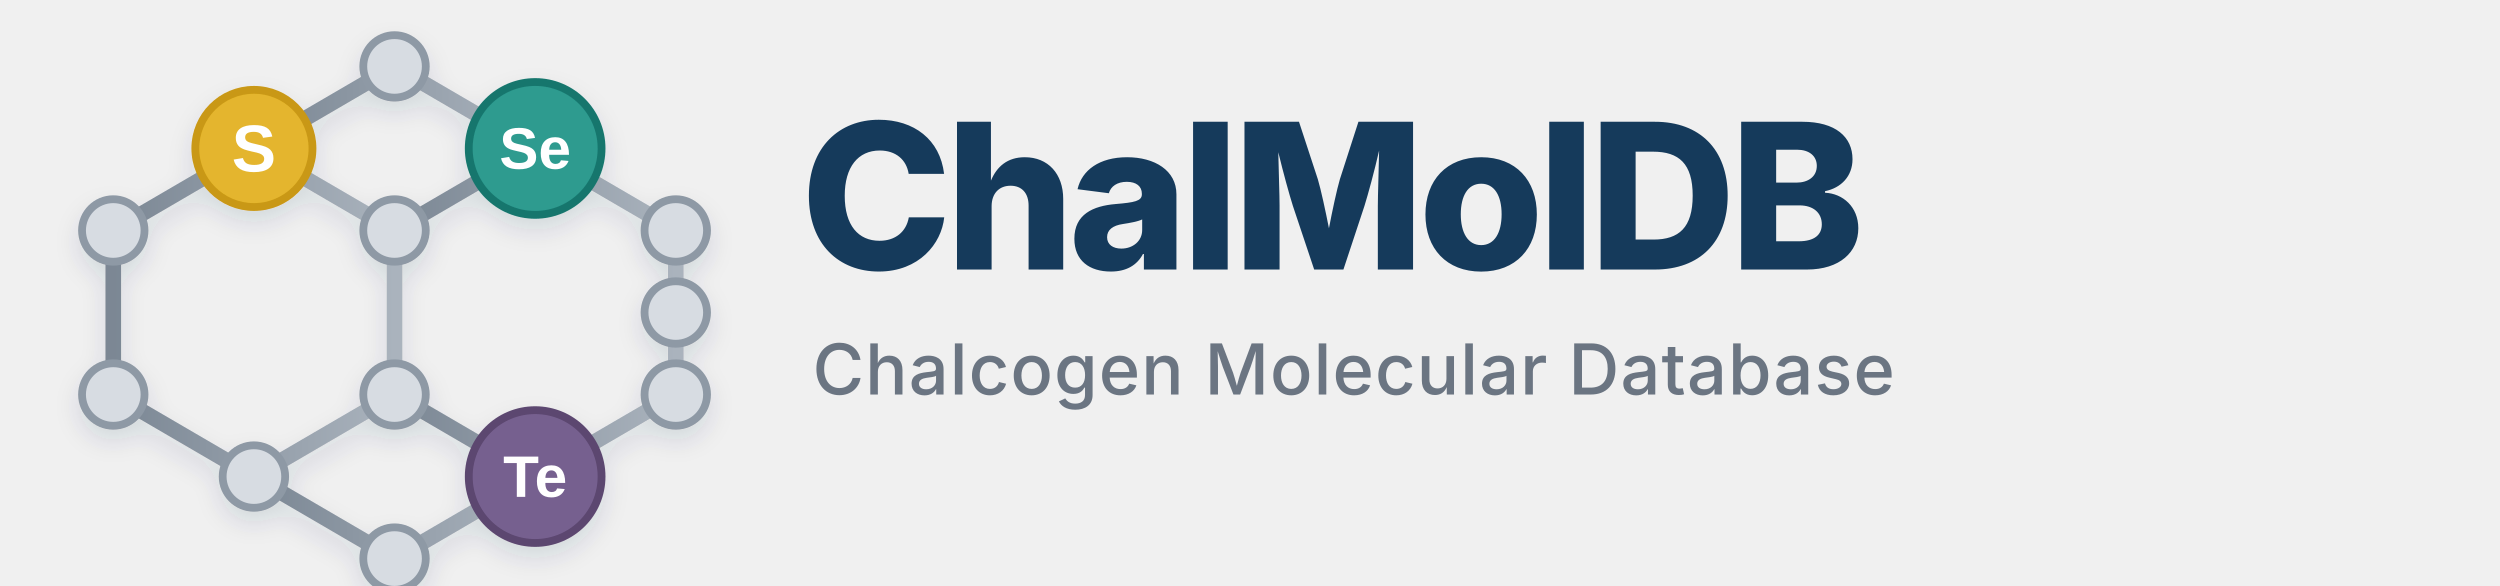
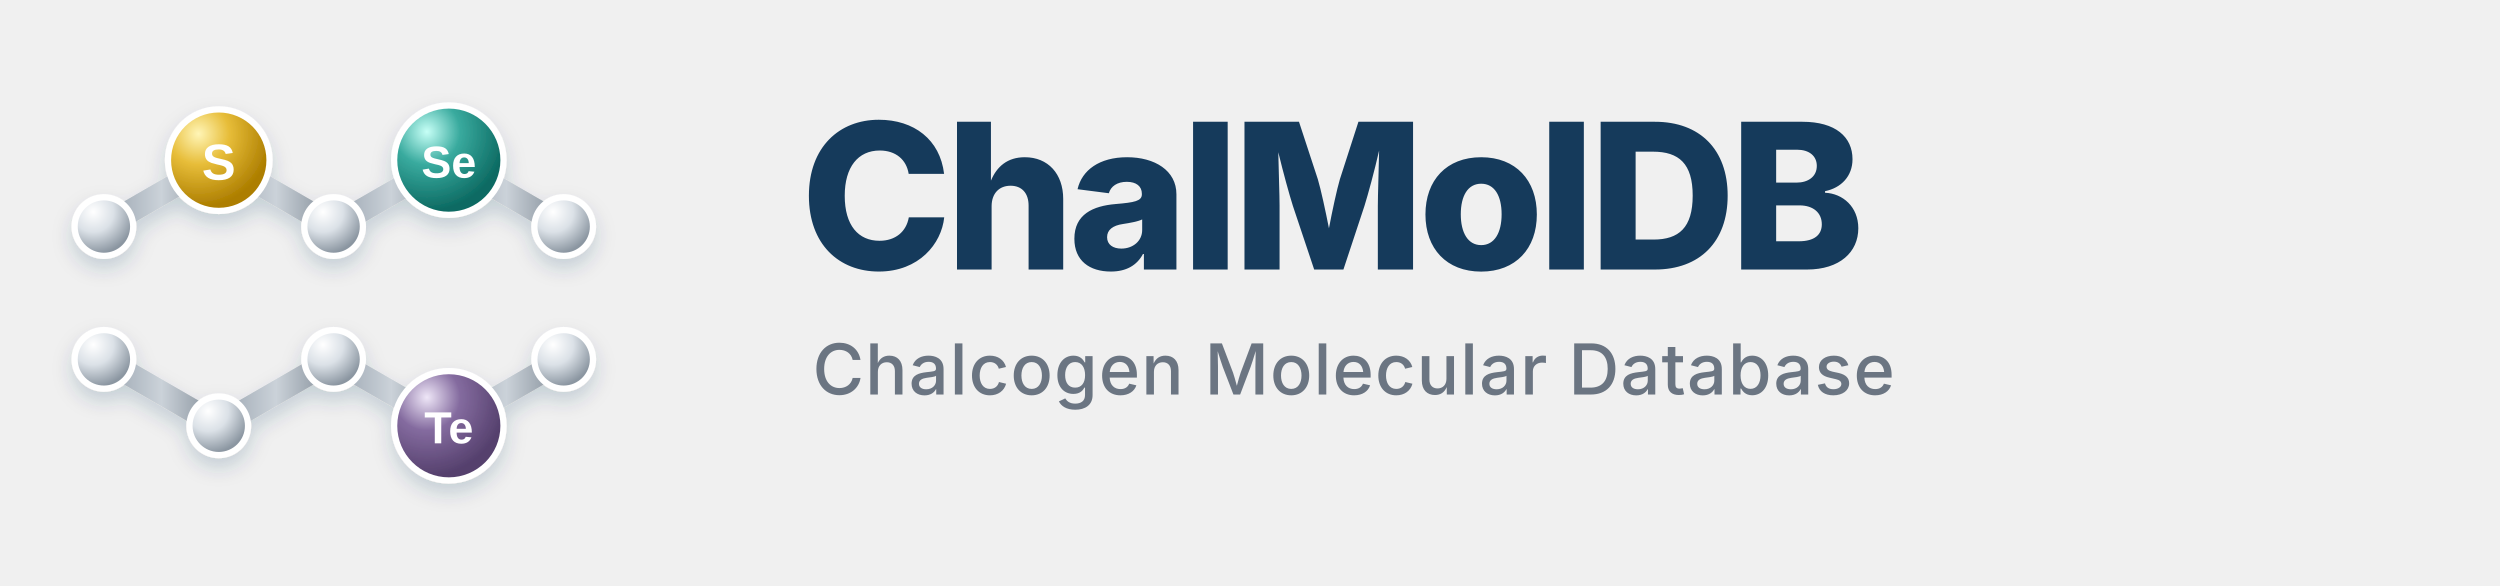
<svg xmlns="http://www.w3.org/2000/svg" viewBox="0 0 640 150" role="img" aria-labelledby="t d">
  <defs>
-     <linearGradient id="bond" x1="0" x2="1">
-       <stop stop-color="#7B8794" />
-       <stop offset="1" stop-color="#AAB3BD" />
+     <radialGradient id="lgC" cx="32%" cy="25%" r="72%">
+       <stop stop-color="#ffffff" />
+       <stop offset=".48" stop-color="#dbe1e7" />
+       <stop offset="1" stop-color="#8b96a1" />
+     </radialGradient>
+     <radialGradient id="lgS" cx="30%" cy="24%" r="72%">
+       <stop stop-color="#fff5b6" />
+       <stop offset=".42" stop-color="#e7bd39" />
+       <stop offset="1" stop-color="#ad7e00" />
+     </radialGradient>
+     <radialGradient id="lgSe" cx="30%" cy="24%" r="72%">
+       <stop stop-color="#c6fff6" />
+       <stop offset=".42" stop-color="#39aa9e" />
+       <stop offset="1" stop-color="#0d6b63" />
+     </radialGradient>
+     <radialGradient id="lgTe" cx="30%" cy="24%" r="72%">
+       <stop stop-color="#eee6f7" />
+       <stop offset=".42" stop-color="#846b9f" />
+       <stop offset="1" stop-color="#55406d" />
+     </radialGradient>
+     <linearGradient id="lgBond" x1="0" x2="1">
+       <stop stop-color="#99a4af" />
+       <stop offset=".5" stop-color="#cbd2d9" />
+       <stop offset="1" stop-color="#7f8a95" />
    </linearGradient>
-     <filter id="soft" x="-30%" y="-30%" width="160%" height="160%">
-       <feDropShadow dx="0" dy="3" stdDeviation="3" flood-color="#163A5B" flood-opacity=".12" />
+     <filter id="lgShadow" x="-30%" y="-30%" width="160%" height="160%">
+       <feDropShadow dx="0" dy="2.5" stdDeviation="2.5" flood-color="#173b5b" flood-opacity=".18" />
    </filter>
  </defs>
-   <g transform="translate(10 10)" filter="url(#soft)" stroke-linecap="round" stroke-linejoin="round">
-     <g fill="none" stroke="url(#bond)" stroke-width="4">
-       <path d="M55 28 91 49 91 91 55 112 19 91 19 49Z" />
-       <path d="M91 49 127 28 163 49 163 91 127 112 91 91" />
-       <path d="M55 28 91 7 127 28" />
-       <path d="M55 112 91 133 127 112" />
+   <g transform="translate(8 5)" filter="url(#lgShadow)" stroke-linecap="round">
+     <g stroke="url(#lgBond)" stroke-width="6">
+       <path d="M48.0 36.0 77.4 53.0" />
+       <path d="M77.4 53.0 77.4 87.0" />
+       <path d="M77.4 87.0 48.0 104.0" />
+       <path d="M48.0 104.0 18.6 87.0" />
+       <path d="M18.6 87.0 18.6 53.0" />
+       <path d="M18.6 53.0 48.0 36.0" />
+       <path d="M77.4 53.0 106.9 36.0" />
+       <path d="M106.9 36.0 136.3 53.0" />
+       <path d="M136.3 53.0 136.3 87.0" />
+       <path d="M136.3 87.0 106.9 104.0" />
+       <path d="M106.9 104.0 77.4 87.0" />
    </g>
-     <g fill="#D7DCE2" stroke="#8E99A5" stroke-width="2">
-       <circle cx="19" cy="49" r="8" />
-       <circle cx="19" cy="91" r="8" />
-       <circle cx="91" cy="7" r="8" />
-       <circle cx="91" cy="133" r="8" />
-       <circle cx="163" cy="49" r="8" />
-       <circle cx="163" cy="91" r="8" />
+     <g stroke="#ffffff" stroke-width="1.6">
+       <circle cx="48.0" cy="36.0" r="13" fill="url(#lgS)" />
+       <circle cx="77.4" cy="53.0" r="7.5" fill="url(#lgC)" />
+       <circle cx="77.4" cy="87.0" r="7.5" fill="url(#lgC)" />
+       <circle cx="48.0" cy="104.0" r="7.5" fill="url(#lgC)" />
+       <circle cx="18.6" cy="87.0" r="7.5" fill="url(#lgC)" />
+       <circle cx="18.6" cy="53.0" r="7.5" fill="url(#lgC)" />
+       <circle cx="106.9" cy="36.0" r="14" fill="url(#lgSe)" />
+       <circle cx="136.3" cy="53.0" r="7.5" fill="url(#lgC)" />
+       <circle cx="136.3" cy="87.0" r="7.5" fill="url(#lgC)" />
+       <circle cx="106.9" cy="104.0" r="14" fill="url(#lgTe)" />
    </g>
-     <g font-family="Arial,Helvetica,sans-serif" font-weight="700" text-anchor="middle" dominant-baseline="central">
-       <circle cx="55" cy="28" r="15" fill="#E4B52D" stroke="#C99814" stroke-width="2" />
-       <text x="55" y="28" font-size="17" fill="#fff">S</text>
-       <circle cx="127" cy="28" r="17" fill="#2D9B8F" stroke="#17766D" stroke-width="2" />
-       <text x="127" y="28" font-size="15" fill="#fff">Se</text>
-       <circle cx="127" cy="112" r="17" fill="#76608F" stroke="#5B466F" stroke-width="2" />
-       <text x="127" y="112" font-size="15" fill="#fff">Te</text>
-       <circle cx="55" cy="112" r="8" fill="#D7DCE2" stroke="#8E99A5" stroke-width="2" />
-       <circle cx="91" cy="49" r="8" fill="#D7DCE2" stroke="#8E99A5" stroke-width="2" />
-       <circle cx="91" cy="91" r="8" fill="#D7DCE2" stroke="#8E99A5" stroke-width="2" />
-       <circle cx="163" cy="70" r="8" fill="#D7DCE2" stroke="#8E99A5" stroke-width="2" />
+     <g font-family="Arial,Helvetica,sans-serif" font-weight="800" text-anchor="middle" dominant-baseline="central" fill="#ffffff">
+       <text x="48.0" y="36.5" font-size="13">S</text>
+       <text x="106.9" y="36.5" font-size="11.5">Se</text>
+       <text x="106.9" y="104.5" font-size="11.5">Te</text>
    </g>
  </g>
  <text x="205" y="69" font-family="Inter,Arial,Helvetica,sans-serif" font-size="52" font-weight="800" letter-spacing="-1.6" fill="#153A5B">ChalMolDB</text>
  <text x="208" y="101" font-family="Inter,Arial,Helvetica,sans-serif" font-size="18" font-weight="500" letter-spacing=".3" fill="#6B7582">Chalcogen Molecular Database</text>
</svg>
